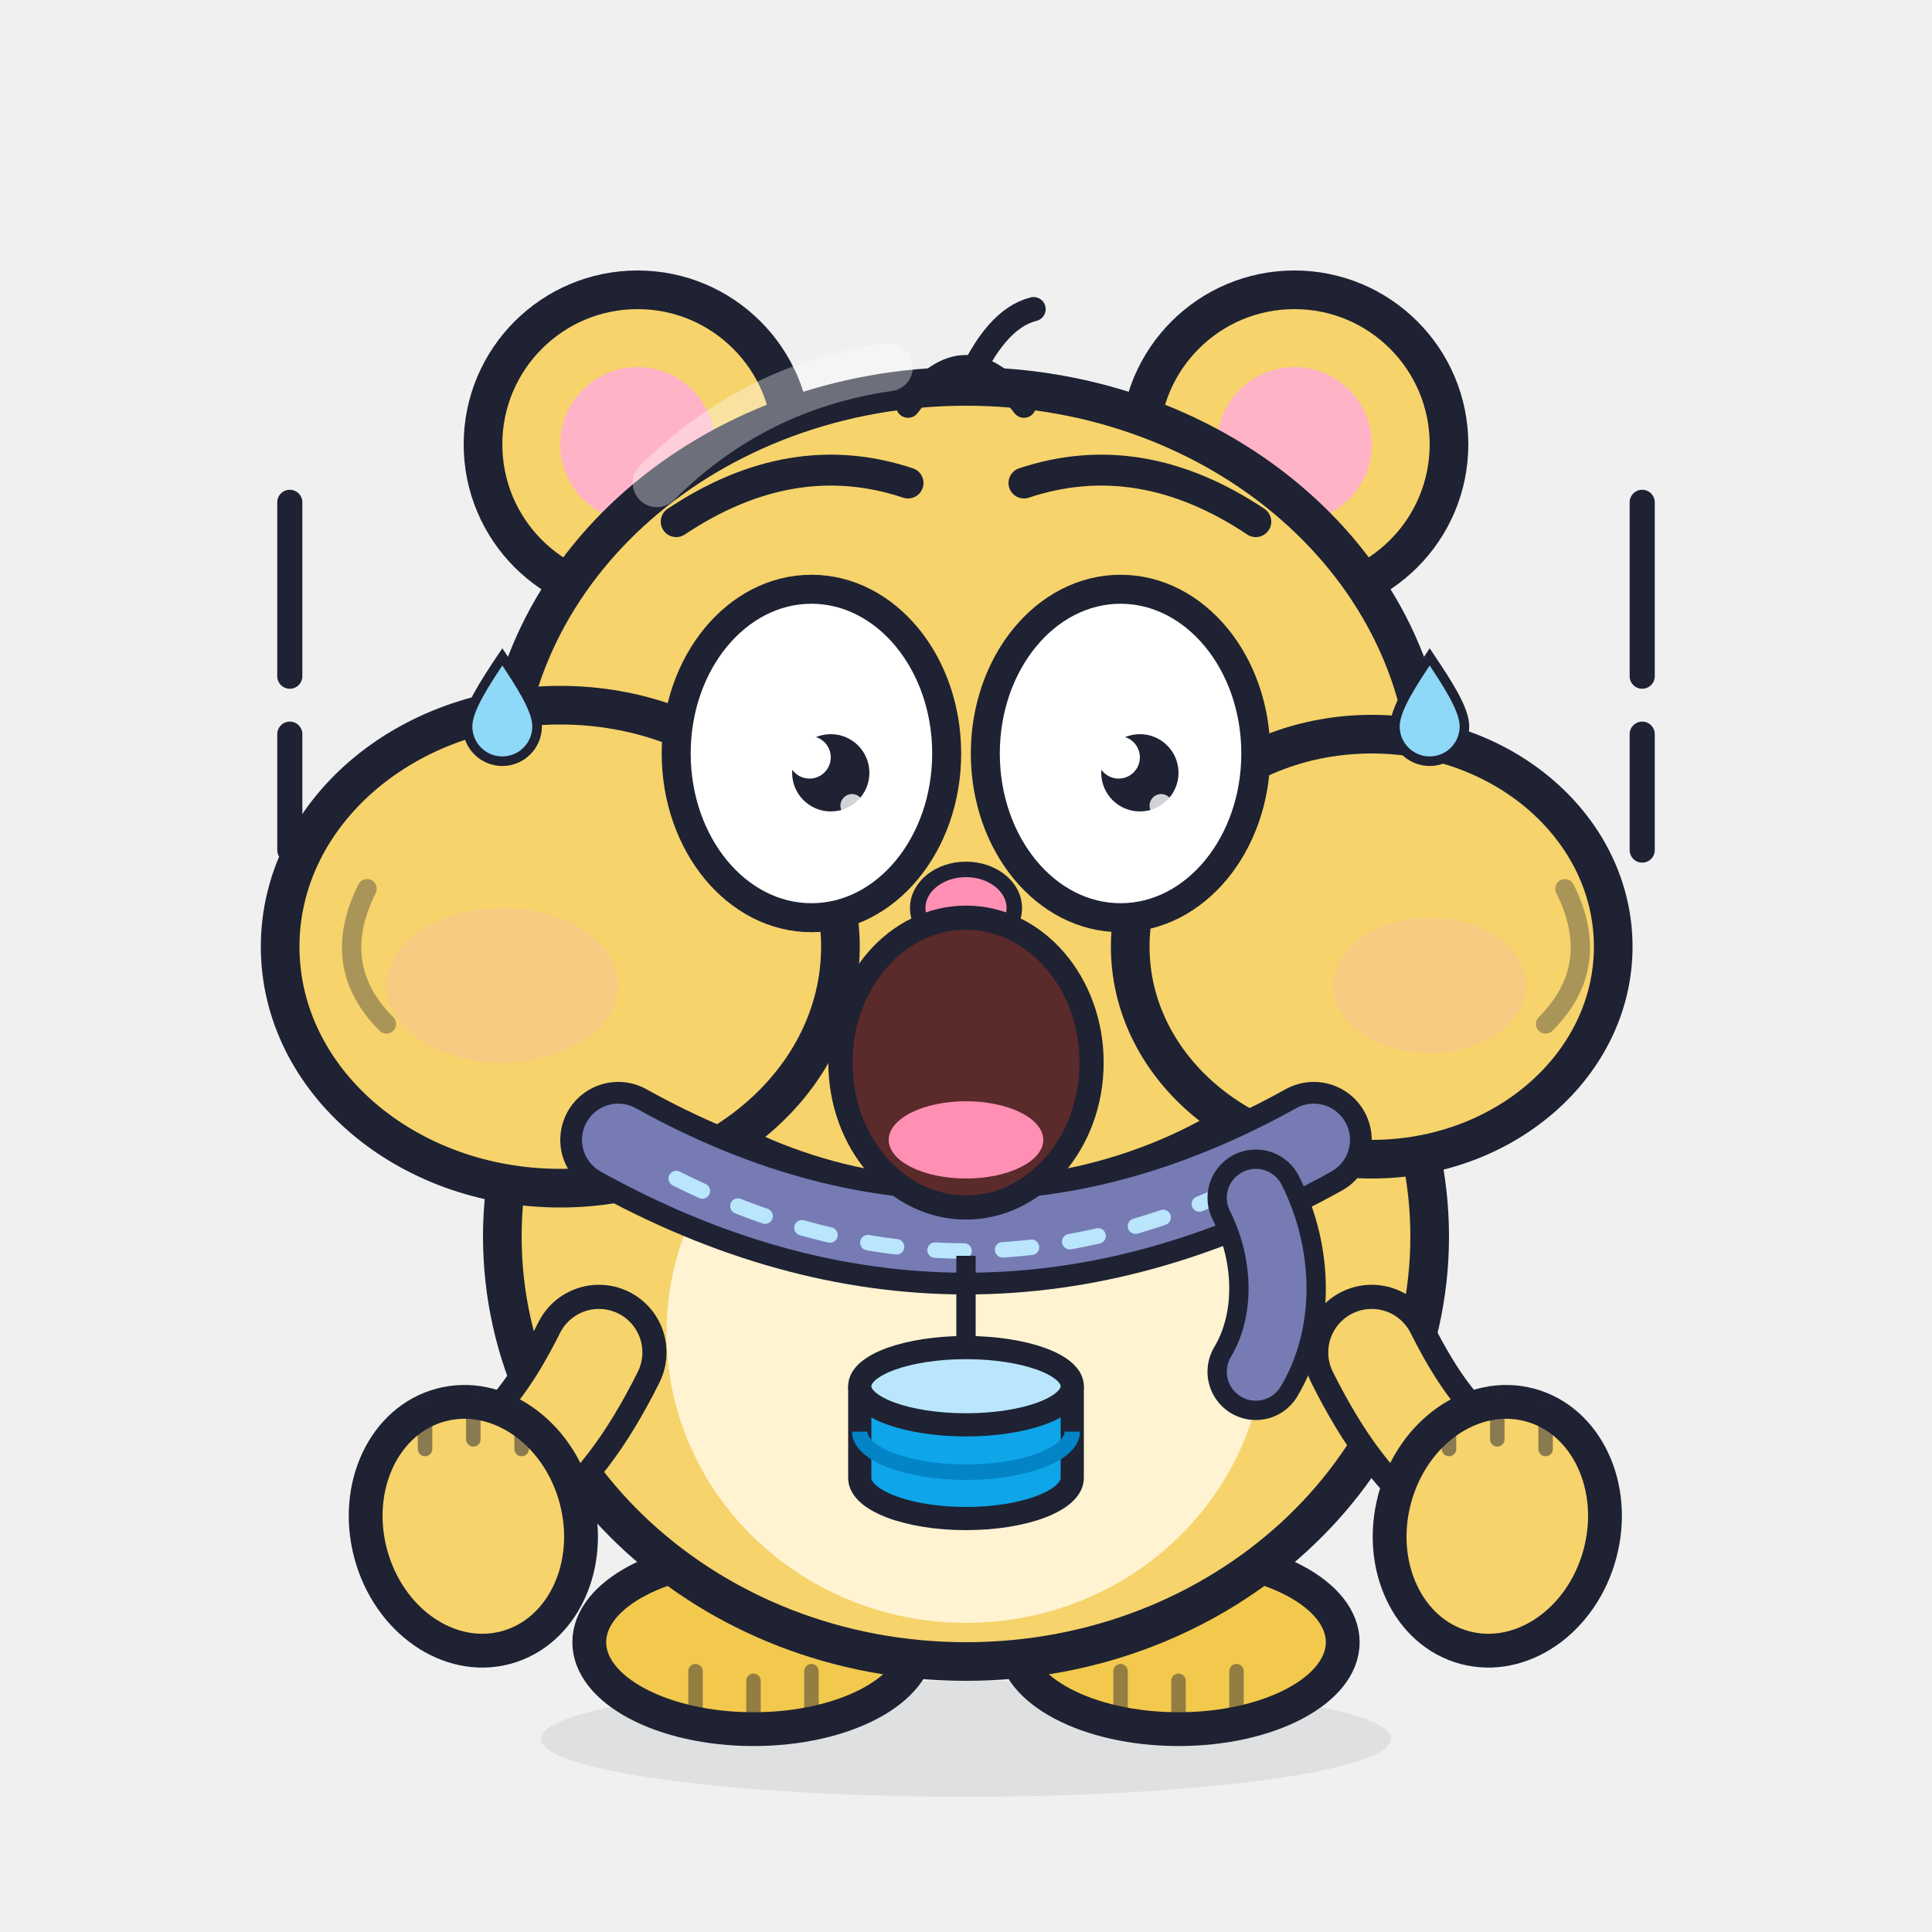
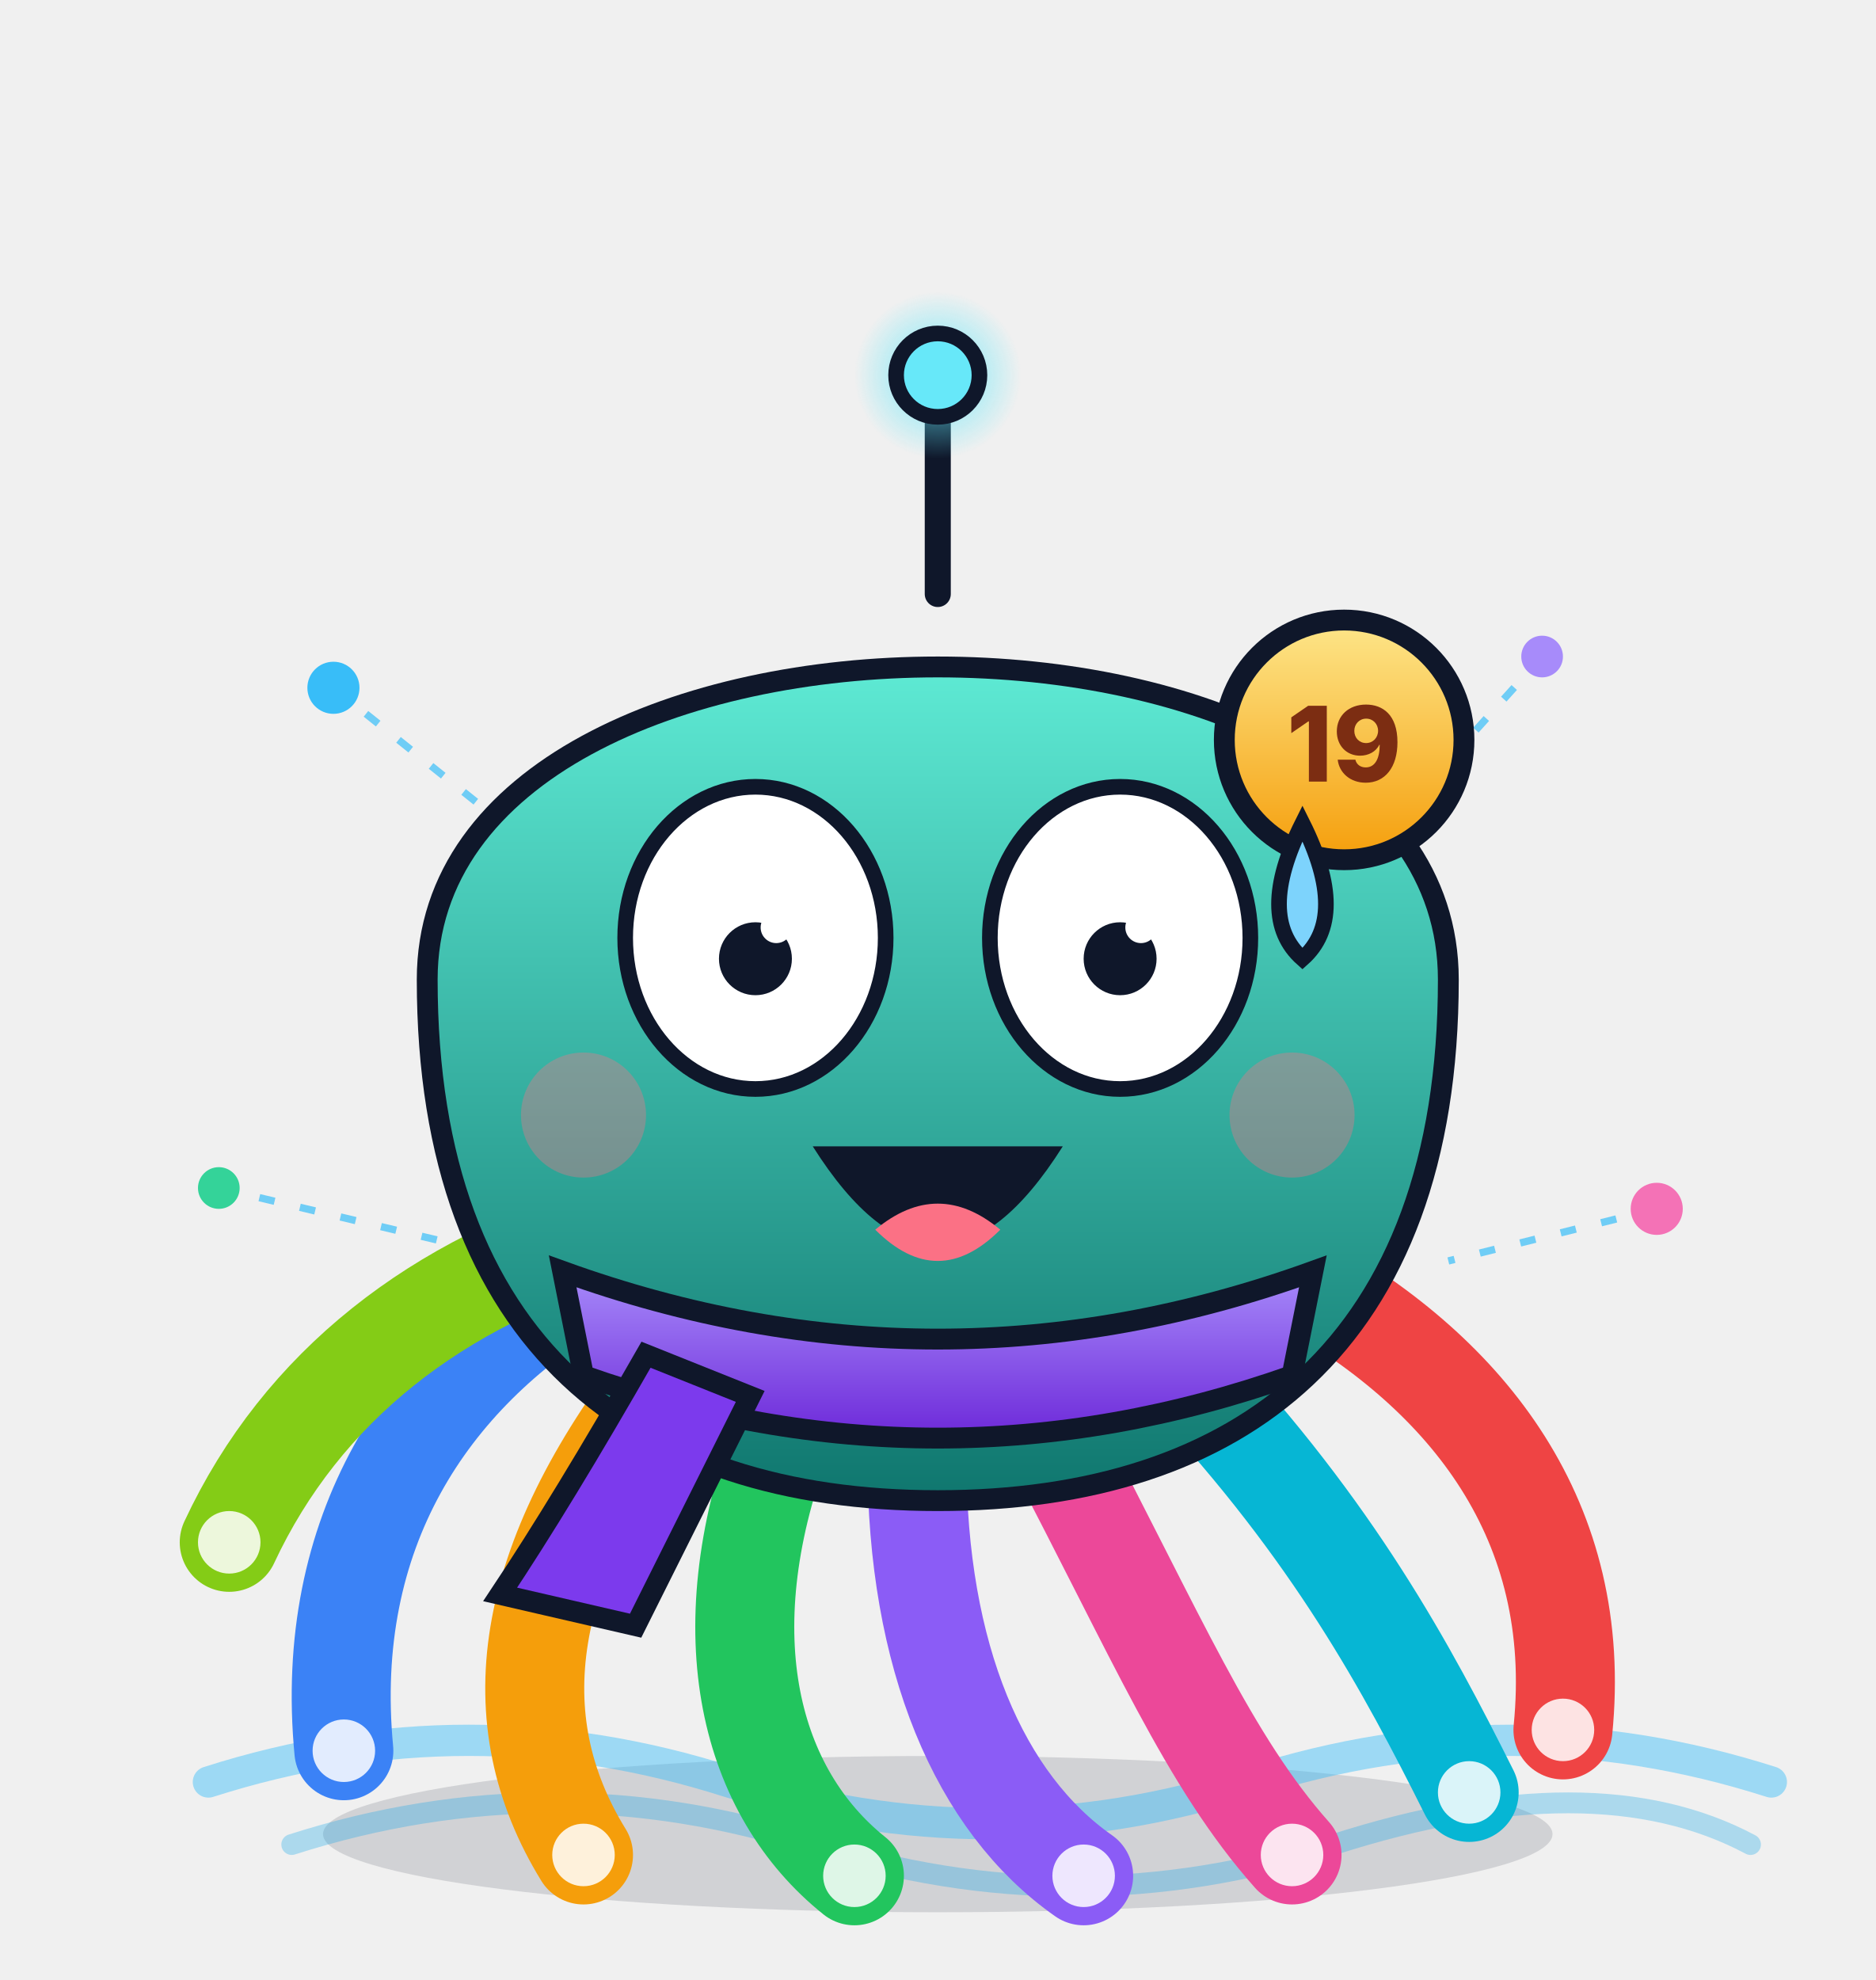
- <svg xmlns="http://www.w3.org/2000/svg" viewBox="0 0 200 200" width="88" height="88" role="img" aria-label="数据仓鼠仓仓 · 惊恐 Terrified">
-   <style>
-   .ex-motion { animation: ex-shake .18s ease-in-out infinite; transform-box: fill-box; transform-origin: 50% 50%; }
-   .ex-anim-tear { animation: ex-tear 1.8s ease-in infinite; transform-box: fill-box; transform-origin: center; }
-   .ex-anim-sweat { animation: ex-tear 1.5s ease-in infinite; transform-box: fill-box; transform-origin: center; }
-   .ex-anim-heart { animation: ex-heart 2.2s ease-out infinite; transform-box: fill-box; transform-origin: center; }
-   .ex-anim-spark { animation: ex-spark 1.9s ease-in-out infinite; transform-box: fill-box; transform-origin: center; }
-   .ex-anim-rain { animation: ex-rain 1.4s linear infinite; transform-box: fill-box; transform-origin: center; }
-   .ex-anim-confetti { animation: ex-confetti 2.4s linear infinite; transform-box: fill-box; transform-origin: center; }
-   .ex-anim-pulse { animation: ex-pulse 1.6s ease-in-out infinite; transform-box: fill-box; transform-origin: center; }
-   .ex-anim-knock { animation: ex-knock 0.55s ease-in-out infinite; transform-box: fill-box; transform-origin: center; }
-   .ex-anim-knockline { animation: ex-knockline 0.55s ease-out infinite; transform-box: fill-box; transform-origin: center; }
-   .ex-anim-palm { animation: ex-palm 0.9s ease-in-out infinite; transform-box: fill-box; transform-origin: center; }
-   .ex-anim-steam { animation: ex-steam 1.8s ease-out infinite; transform-box: fill-box; transform-origin: center; }
-   .ex-anim-shock { animation: ex-shock 0.5s ease-in-out infinite; transform-box: fill-box; transform-origin: center; }
-   @keyframes ex-bob { 0%,100% { transform: translateY(0); } 50% { transform: translateY(-2.5px); } }
-   @keyframes ex-bounce { 0%,100% { transform: translateY(0); } 40% { transform: translateY(-6px); } 60% { transform: translateY(-2px); } }
-   @keyframes ex-tremble { 0%,100% { transform: translateX(0); } 25% { transform: translateX(-1px); } 75% { transform: translateX(1px); } }
-   @keyframes ex-sway { 0%,100% { transform: rotate(0deg); } 50% { transform: rotate(2deg); } }
-   @keyframes ex-shake { 0%,100% { transform: translateX(0); } 20% { transform: translateX(-4.24px); } 40% { transform: translateX(4.24px); } 60% { transform: translateX(-2.75px); } 80% { transform: translateX(1.75px); } }
-   @keyframes ex-tear { 0% { transform: translateY(0); opacity: 0; } 18% { opacity: 1; } 100% { transform: translateY(8.58px); opacity: 0; } }
-   @keyframes ex-heart { 0% { transform: translateY(0) scale(.65); opacity: 0; } 20% { opacity: 1; } 100% { transform: translateY(-14.04px) scale(1.15); opacity: 0; } }
-   @keyframes ex-spark { 0%,100% { transform: scale(.6) rotate(0deg); opacity: .3; } 50% { transform: scale(1.15) rotate(25deg); opacity: 1; } }
-   @keyframes ex-rain { 0% { transform: translateY(0); opacity: 0; } 20% { opacity: 1; } 100% { transform: translateY(9.36px); opacity: 0; } }
-   @keyframes ex-confetti { 0% { transform: translateY(-4px) rotate(0deg); opacity: 1; } 100% { transform: translateY(14px) rotate(200deg); opacity: 0; } }
-   @keyframes ex-pulse { 0%,100% { transform: scale(1); opacity: .35; } 50% { transform: scale(1.18); opacity: .7; } }
-   @keyframes ex-knock { 0%,100% { transform: translateX(3.51px); } 35% { transform: translateX(0); } }
-   @keyframes ex-knockline { 0%,100% { transform: scaleX(.6); opacity: .35; } 35% { transform: scaleX(1); opacity: 1; } }
-   @keyframes ex-palm { 0%,100% { transform: translateY(0) rotate(0deg); } 50% { transform: translateY(-1px) rotate(-4deg); } }
-   @keyframes ex-steam { 0% { transform: translateY(0); opacity: .7; } 100% { transform: translateY(-7.02px); opacity: 0; } }
-   @keyframes ex-shock { 0%,100% { transform: scaleX(.7); opacity: .4; } 50% { transform: scaleX(1.25); opacity: 1; } }
-   @keyframes ex-drift { 0%,100% { transform: translateY(0); } 50% { transform: translateY(-1.56px); } }
-   @media (prefers-reduced-motion: reduce) {
-     .ex-motion, [class*="ex-anim-"] { animation: none !important; }
-   }
-   </style>
-   <g class="ex-motion ex-terrified">
-     <g class="ex-base">
-       <ellipse cx="100" cy="180" rx="44" ry="6" fill="#1E2233" opacity=".08" />
-       <path d="M146 148c7 0 10 4 7 9" fill="none" stroke="#1E2233" stroke-width="4" stroke-linecap="round" />
-       <g fill="#F2C94C" stroke="#1E2233" stroke-width="3.5">
-         <ellipse cx="78" cy="170" rx="17" ry="9" />
-         <ellipse cx="122" cy="170" rx="17" ry="9" />
-       </g>
-       <g stroke="#1E2233" stroke-width="1.5" opacity=".45" stroke-linecap="round">
-         <path d="M72 173v4" />
-         <path d="M78 174v4" />
-         <path d="M84 173v4" />
-         <path d="M116 173v4" />
-         <path d="M122 174v4" />
-         <path d="M128 173v4" />
-       </g>
-       <ellipse cx="100" cy="128" rx="48" ry="44" fill="#F6D36B" stroke="#1E2233" stroke-width="4" />
-       <ellipse cx="100" cy="138" rx="31" ry="30" fill="#FFF3D1" />
-       <g fill="#F6D36B" stroke="#1E2233" stroke-width="4">
-         <circle cx="66" cy="46" r="16" />
-         <circle cx="134" cy="46" r="16" />
-       </g>
-       <g fill="#FFB3C7">
-         <circle cx="66" cy="46" r="8" />
-         <circle cx="134" cy="46" r="8" />
-       </g>
-       <ellipse cx="100" cy="82" rx="48" ry="42" fill="#F6D36B" stroke="#1E2233" stroke-width="4" />
-       <path d="M94 42q6-8 12 0M100 40q3-7 7-8" fill="none" stroke="#1E2233" stroke-width="2.5" stroke-linecap="round" />
-       <g fill="#F6D36B" stroke="#1E2233" stroke-width="4">
-         <ellipse cx="58" cy="98" rx="29" ry="25" />
-         <ellipse cx="142" cy="98" rx="25" ry="22" />
-       </g>
-       <path d="M38 92q-4 8 2 14M162 92q4 8-2 14" fill="none" stroke="#1E2233" stroke-width="2" opacity=".35" stroke-linecap="round" />
-       <path d="M64 118q36 20 72 0" fill="none" stroke="#1E2233" stroke-width="12" stroke-linecap="round" />
-       <path d="M64 118q36 20 72 0" fill="none" stroke="#777BB4" stroke-width="7.5" stroke-linecap="round" />
-       <path d="M70 122q30 15 60 0" fill="none" stroke="#BAE6FD" stroke-width="1.6" stroke-linecap="round" stroke-dasharray="3 4" />
-       <path d="M130 124c3 6 3 13 0 18" fill="none" stroke="#1E2233" stroke-width="10" stroke-linecap="round" />
-       <path d="M130 124c3 6 3 13 0 18" fill="none" stroke="#777BB4" stroke-width="6" stroke-linecap="round" />
-       <line x1="100" y1="130" x2="100" y2="140" stroke="#1E2233" stroke-width="2" />
-       <path d="M89 143.5v9.5c0 2.3 4.9 4.2 11 4.2s11-1.9 11-4.2v-9.5" fill="#0EA5E9" stroke="#1E2233" stroke-width="2.4" stroke-linejoin="round" />
-       <ellipse cx="100" cy="143.5" rx="11" ry="4" fill="#BAE6FD" stroke="#1E2233" stroke-width="2.4" />
-       <path d="M89 148.2c0 2.3 4.9 4.2 11 4.2s11-1.9 11-4.2" fill="none" stroke="#0284C7" stroke-width="1.6" />
-       <path d="M68 50q10-10 24-12" fill="none" stroke="#FFF" stroke-width="5" opacity=".35" stroke-linecap="round" />
+ <svg xmlns="http://www.w3.org/2000/svg" viewBox="0 0 360 380" width="360" height="380" role="img" aria-labelledby="petTitle petDesc">
+   <defs>
+     <linearGradient id="bodyGrad" x1="0" y1="0" x2="0" y2="1">
+       <stop offset="0" stop-color="#5EEAD4" />
+       <stop offset="1" stop-color="#0F766E" />
+     </linearGradient>
+     <linearGradient id="scarfGrad" x1="0" y1="0" x2="0" y2="1">
+       <stop offset="0" stop-color="#A78BFA" />
+       <stop offset="1" stop-color="#6D28D9" />
+     </linearGradient>
+     <linearGradient id="badgeGrad" x1="0" y1="0" x2="0" y2="1">
+       <stop offset="0" stop-color="#FDE68A" />
+       <stop offset="1" stop-color="#F59E0B" />
+     </linearGradient>
+     <radialGradient id="glow">
+       <stop offset="0" stop-color="#67E8F9" stop-opacity=".9" />
+       <stop offset="1" stop-color="#67E8F9" stop-opacity="0" />
+     </radialGradient>
+     <style>
+       .pet-bob { animation: petBob 5.2s ease-in-out infinite; transform-box: fill-box; transform-origin: 50% 100%; }
+       .spark { animation: petSpark 2.6s ease-in-out infinite; }
+       .tear { animation: petTear 2.2s ease-in infinite; }
+       @keyframes petBob { 0%, 100% { transform: translateY(0); } 50% { transform: translateY(-7px); } }
+       @keyframes petSpark { 0%, 100% { opacity: .35; transform: scale(.8); } 50% { opacity: 1; transform: scale(1.08); } }
+       @keyframes petTear { 0% { opacity: 0; transform: translateY(-4px); } 30% { opacity: 1; } 100% { opacity: 0; transform: translateY(18px); } }
+       @media (prefers-reduced-motion: reduce) { .pet-bob, .spark, .tear { animation: none; } }
+     </style>
+   </defs>
+   <g class="pet-bob">
+     <ellipse cx="180" cy="352" rx="118" ry="15" fill="#0F172A" opacity=".14" />
+     <path d="M40 342 Q90 326 140 342 T240 342 T340 342" fill="none" stroke="#38BDF8" stroke-width="6" stroke-linecap="round" opacity=".45" />
+     <path d="M56 354 Q106 338 156 354 T256 354 T336 354" fill="none" stroke="#0EA5E9" stroke-width="4" stroke-linecap="round" opacity=".3" />
+     <g opacity=".7" fill="none" stroke="#38BDF8" stroke-width="1.4" stroke-dasharray="3 5">
+       <path d="M64 132 L104 164" />
+       <path d="M296 126 L260 166" />
+       <path d="M42 228 L84 238" />
+       <path d="M318 232 L278 242" />
    </g>
-     <g class="ex-face">
-       <ellipse cx="84" cy="78" rx="14" ry="17" fill="#FFF" stroke="#1E2233" stroke-width="3" />
-       <circle cx="86" cy="80" r="4" fill="#1E2233" />
-       <circle cx="83.8" cy="78.4" r="2.2" fill="#FFF" />
-       <circle cx="88.2" cy="83.4" r="1.2" fill="#FFF" opacity=".8" />
-       <ellipse cx="116" cy="78" rx="14" ry="17" fill="#FFF" stroke="#1E2233" stroke-width="3" />
-       <circle cx="118" cy="80" r="4" fill="#1E2233" />
-       <circle cx="115.8" cy="78.4" r="2.2" fill="#FFF" />
-       <circle cx="120.2" cy="83.4" r="1.2" fill="#FFF" opacity=".8" />
-       <path d="M70 54q12-8 24-4" fill="none" stroke="#1E2233" stroke-width="3.2" stroke-linecap="round" />
-       <path d="M106 50q12-4 24 4" fill="none" stroke="#1E2233" stroke-width="3.2" stroke-linecap="round" />
-       <ellipse cx="100" cy="94" rx="5" ry="4" fill="#FF8FB3" stroke="#1E2233" stroke-width="1.6" />
-       <ellipse cx="100" cy="110" rx="13" ry="15" fill="#5B2A2A" stroke="#1E2233" stroke-width="2.5" />
-       <ellipse cx="100" cy="118" rx="8" ry="4" fill="#FF8FB3" />
-       <ellipse cx="52" cy="102" rx="12" ry="8" fill="#FFB3C7" opacity="0.25" />
-       <ellipse cx="148" cy="102" rx="10" ry="7" fill="#FFB3C7" opacity="0.25" />
+     <g class="spark">
+       <circle cx="64" cy="132" r="5" fill="#38BDF8" />
+       <circle cx="296" cy="126" r="4" fill="#A78BFA" />
+       <circle cx="42" cy="228" r="4" fill="#34D399" />
+       <circle cx="318" cy="232" r="5" fill="#F472B6" />
    </g>
-     <g class="ex-arms">
-       <path d="M62 140c-3 6-6 10-10 13" fill="none" stroke="#1E2233" stroke-width="14" stroke-linecap="round" />
-       <path d="M62 140c-3 6-6 10-10 13" fill="none" stroke="#F6D36B" stroke-width="9" stroke-linecap="round" />
-       <ellipse cx="49" cy="158" rx="11" ry="13" fill="#F6D36B" stroke="#1E2233" stroke-width="3.5" transform="rotate(-15 49 158)" />
-       <g stroke="#1E2233" stroke-width="1.5" opacity=".5" stroke-linecap="round">
-         <path d="M44 150v-4" />
-         <path d="M49 149v-4" />
-         <path d="M54 150v-4" />
-       </g>
-       <path d="M142 140c3 6 6 10 10 13" fill="none" stroke="#1E2233" stroke-width="14" stroke-linecap="round" />
-       <path d="M142 140c3 6 6 10 10 13" fill="none" stroke="#F6D36B" stroke-width="9" stroke-linecap="round" />
-       <ellipse cx="155" cy="158" rx="11" ry="13" fill="#F6D36B" stroke="#1E2233" stroke-width="3.5" transform="rotate(15 155 158)" />
-       <g stroke="#1E2233" stroke-width="1.5" opacity=".5" stroke-linecap="round">
-         <path d="M150 150v-4" />
-         <path d="M155 149v-4" />
-         <path d="M160 150v-4" />
-       </g>
+     <g fill="none" stroke-linecap="round">
+       <path d="M112 246 C82 264 62 294 66 336" stroke="#3B82F6" stroke-width="19" />
+       <path d="M128 264 C100 300 96 330 112 356" stroke="#F59E0B" stroke-width="19" />
+       <path d="M150 276 C136 314 144 344 164 360" stroke="#22C55E" stroke-width="19" />
+       <path d="M176 280 C176 318 188 346 208 360" stroke="#8B5CF6" stroke-width="19" />
+       <path d="M202 276 C222 314 232 338 248 356" stroke="#EC4899" stroke-width="19" />
+       <path d="M228 264 C256 294 270 320 282 344" stroke="#06B6D4" stroke-width="19" />
+       <path d="M250 246 C282 264 304 292 300 332" stroke="#EF4444" stroke-width="19" />
+       <path d="M118 236 C84 246 58 266 44 296" stroke="#84CC16" stroke-width="19" />
    </g>
-     <g class="ex-effects">
-       <path class="ex-anim-shock" style="animation-delay:0s" d="M30 52v18" stroke="#1E2233" stroke-width="2.6" stroke-linecap="round" />
-       <path class="ex-anim-shock" style="animation-delay:0.2s" d="M30 76v12" stroke="#1E2233" stroke-width="2.6" stroke-linecap="round" />
-       <path class="ex-anim-shock" style="animation-delay:0.1s" d="M170 52v18" stroke="#1E2233" stroke-width="2.6" stroke-linecap="round" />
-       <path class="ex-anim-shock" style="animation-delay:0.3s" d="M170 76v12" stroke="#1E2233" stroke-width="2.6" stroke-linecap="round" />
-       <g class="ex-anim-sweat" style="animation-delay:0s" transform="translate(52 68) scale(0.9)">
-         <path d="M0 0C2 3 4 6 4 8A4 4 0 0 1-4 8C-4 6-2 3 0 0Z" fill="#8ED8F8" stroke="#1E2233" stroke-width="1.1" />
-       </g>
-       <g class="ex-anim-sweat" style="animation-delay:0.4s" transform="translate(148 68) scale(0.9)">
-         <path d="M0 0C2 3 4 6 4 8A4 4 0 0 1-4 8C-4 6-2 3 0 0Z" fill="#8ED8F8" stroke="#1E2233" stroke-width="1.1" />
-       </g>
+     <g fill="#FFFFFF" opacity=".85">
+       <circle cx="66" cy="336" r="6" />
+       <circle cx="112" cy="356" r="6" />
+       <circle cx="164" cy="360" r="6" />
+       <circle cx="208" cy="360" r="6" />
+       <circle cx="248" cy="356" r="6" />
+       <circle cx="282" cy="344" r="6" />
+       <circle cx="300" cy="332" r="6" />
+       <circle cx="44" cy="296" r="6" />
    </g>
+     <path d="M82 188 C82 108 278 108 278 188 C278 258 238 288 180 288 C122 288 82 258 82 188 Z" fill="url(#bodyGrad)" stroke="#0F172A" stroke-width="4" />
+     <path d="M180 114 V80" stroke="#0F172A" stroke-width="5" stroke-linecap="round" />
+     <circle cx="180" cy="72" r="16" fill="url(#glow)" />
+     <circle cx="180" cy="72" r="8" fill="#67E8F9" stroke="#0F172A" stroke-width="3" />
+     <circle cx="258" cy="142" r="23" fill="url(#badgeGrad)" stroke="#0F172A" stroke-width="4" />
+     <text x="258" y="150" text-anchor="middle" font-family="system-ui, -apple-system, Segoe UI, sans-serif" font-size="20" font-weight="800" fill="#7C2D12">19</text>
+     <path d="M108 244 Q180 270 252 244 L248 264 Q180 288 112 264 Z" fill="url(#scarfGrad)" stroke="#0F172A" stroke-width="4" />
+     <path d="M124 260 Q108 288 96 306 L122 312 Q134 288 144 268 Z" fill="#7C3AED" stroke="#0F172A" stroke-width="4" />
+     <g>
+       <ellipse cx="145" cy="180" rx="25" ry="29" fill="#FFFFFF" stroke="#0F172A" stroke-width="3" />
+       <ellipse cx="215" cy="180" rx="25" ry="29" fill="#FFFFFF" stroke="#0F172A" stroke-width="3" />
+       <circle cx="145" cy="184" r="7" fill="#0F172A" />
+       <circle cx="215" cy="184" r="7" fill="#0F172A" />
+       <circle cx="149" cy="178" r="3" fill="#FFFFFF" />
+       <circle cx="219" cy="178" r="3" fill="#FFFFFF" />
+       <circle cx="112" cy="214" r="12" fill="#FB7185" opacity=".35" />
+       <circle cx="248" cy="214" r="12" fill="#FB7185" opacity=".35" />
+       <path d="M156 220 Q180 258 204 220 Z" fill="#0F172A" />
+       <path d="M168 236 Q180 226 192 236 Q180 248 168 236 Z" fill="#FB7185" />
+     </g>
+     <path d="M250 158 q-9 18 0 26 q9 -8 0 -26Z" fill="#7DD3FC" stroke="#0F172A" stroke-width="3" />
  </g>
</svg>
